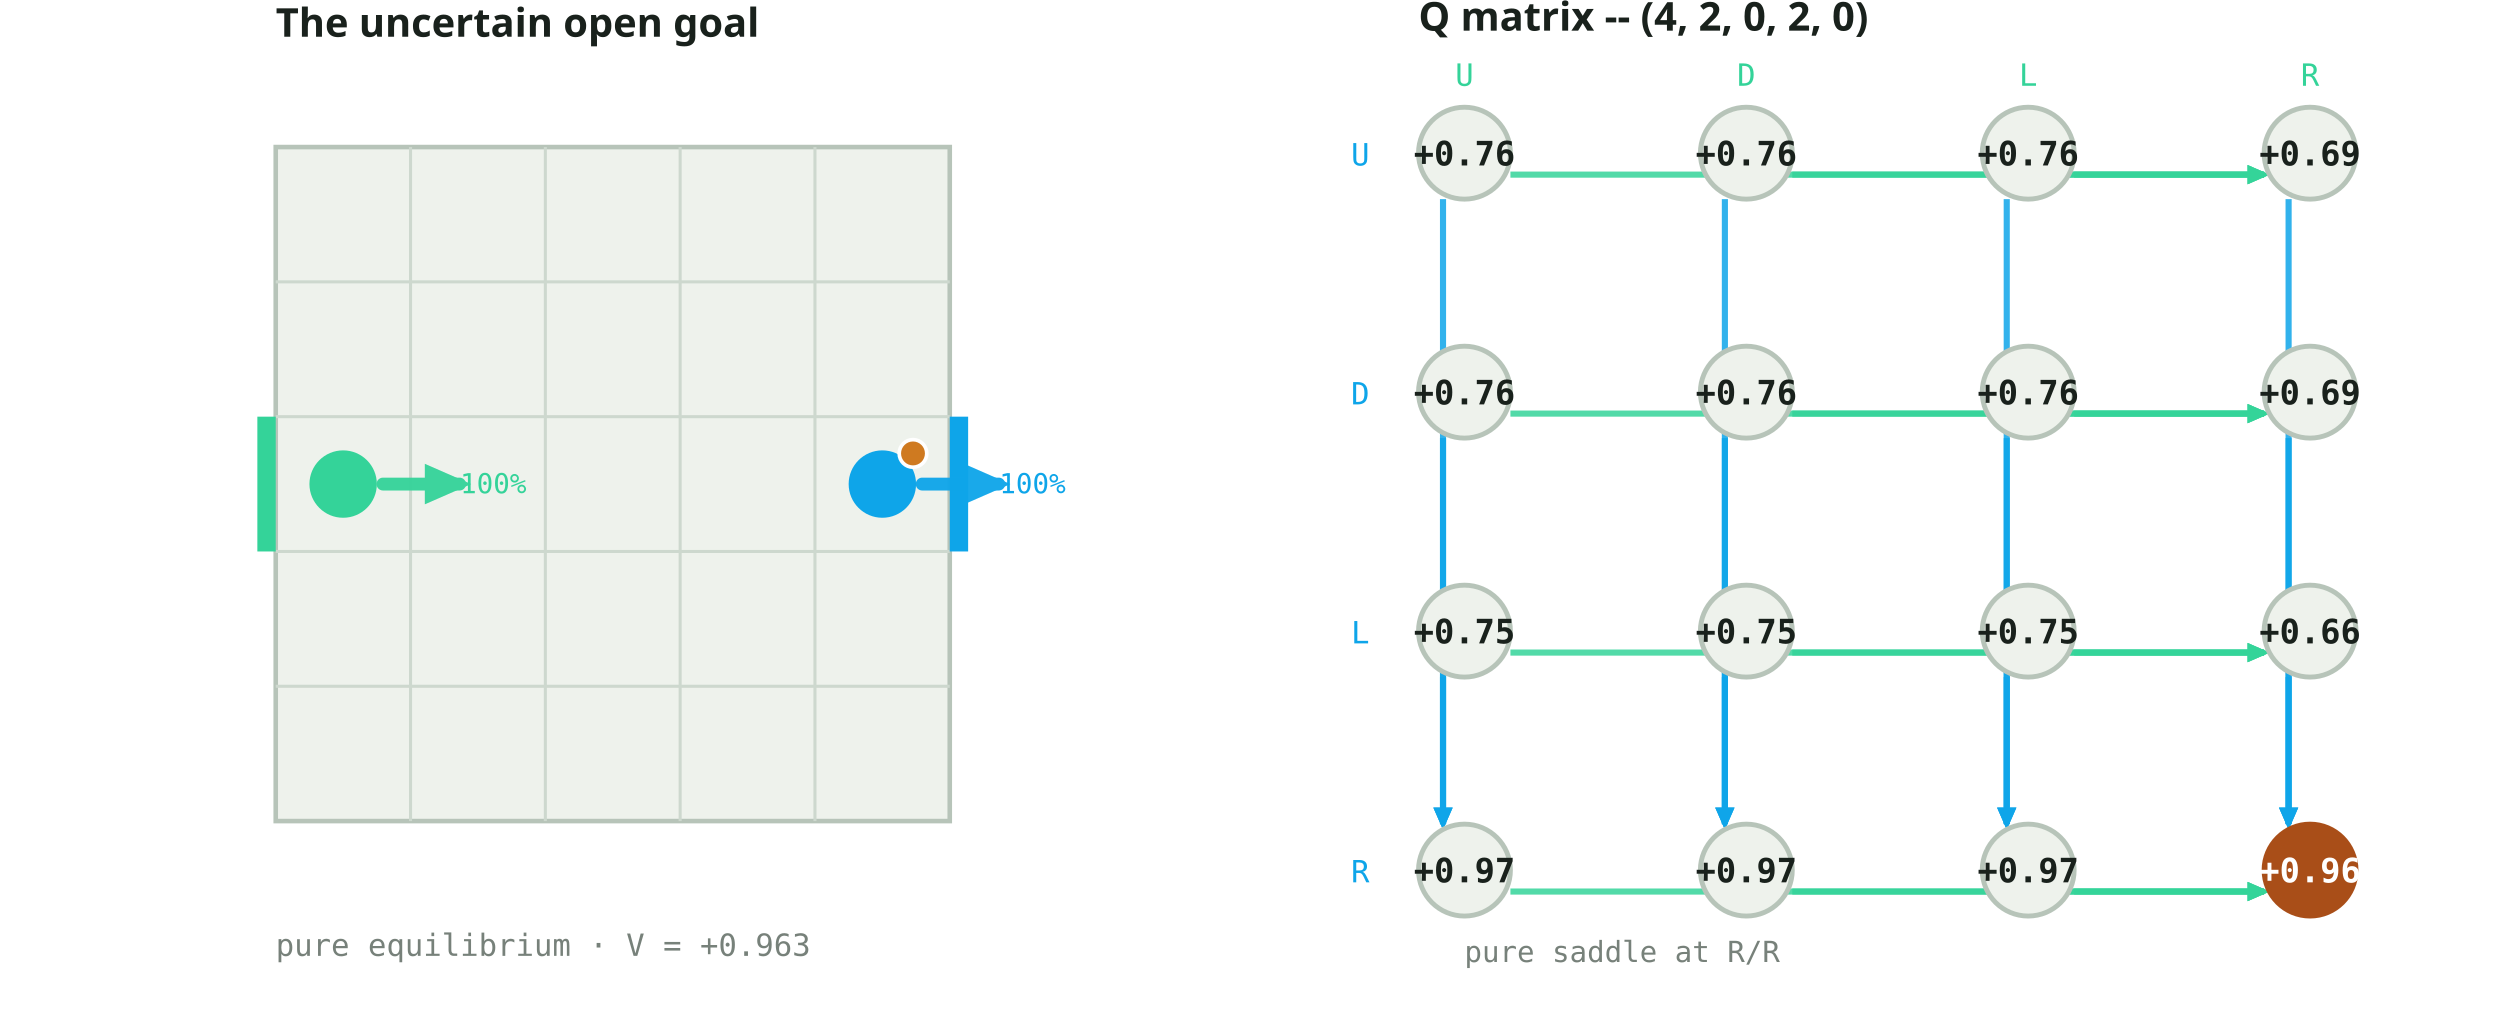
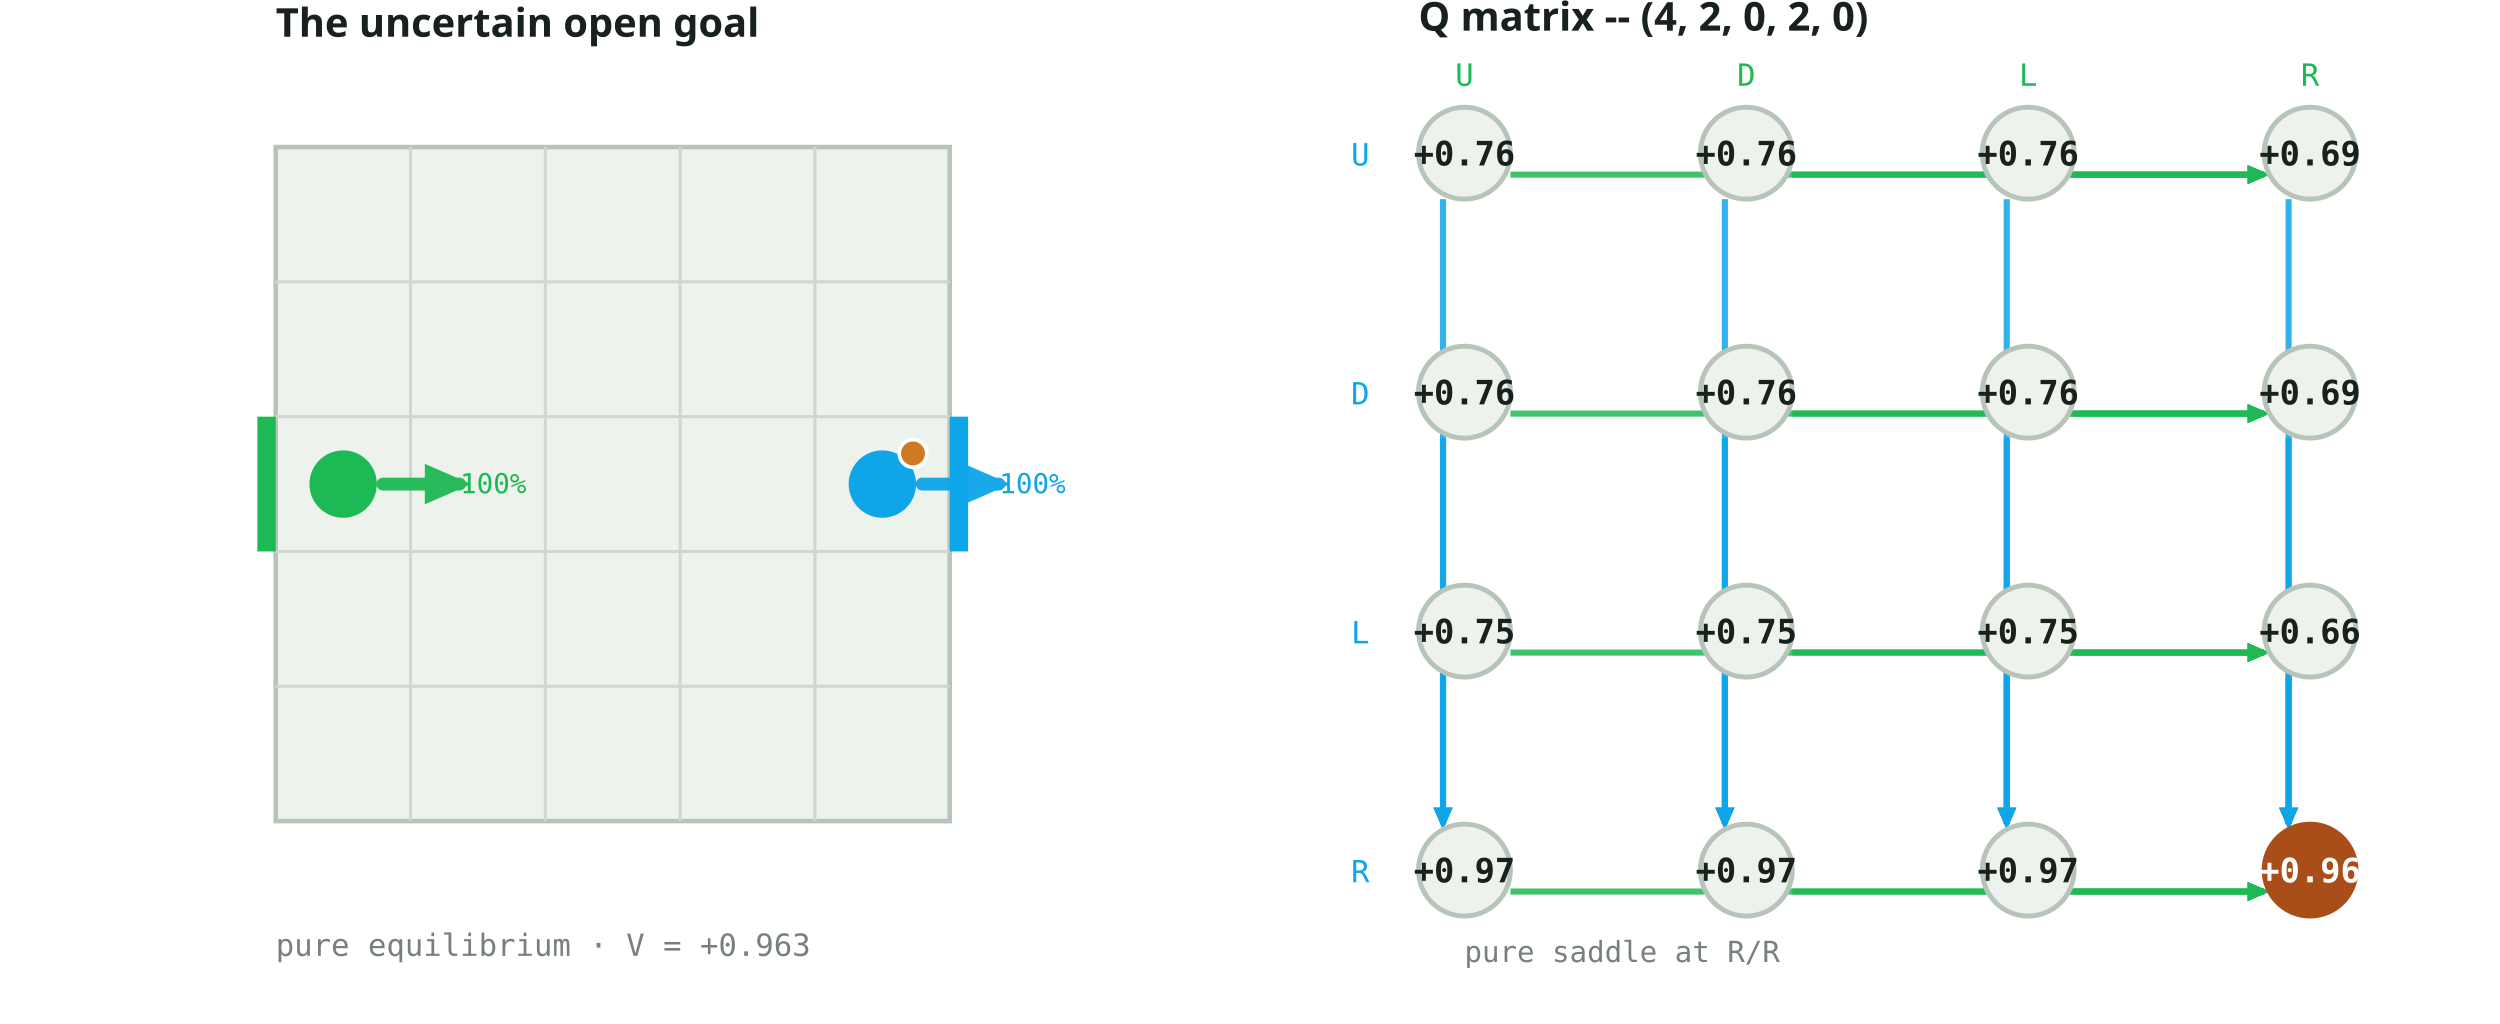
<svg xmlns="http://www.w3.org/2000/svg" viewBox="0 0 816 334" role="img" aria-label="panel">
  <g transform="translate(60.0 18.0)">
    <clipPath id="pnl0">
      <rect x="-16.0" y="-16.0" width="312.0" height="330.0" />
    </clipPath>
    <g clip-path="url(#pnl0)">
      <defs>
        <marker id="ah-2f6bb0" viewBox="0 0 8 8" refX="6" refY="4" markerWidth="3.6" markerHeight="3.6" orient="auto">
          <path d="M0 0.5 L8 4 L0 7.5 z" fill="var(--p0, #0EA5E9)" />
        </marker>
        <marker id="ah-2f8a52" viewBox="0 0 8 8" refX="6" refY="4" markerWidth="3.6" markerHeight="3.6" orient="auto">
-           <path d="M0 0.5 L8 4 L0 7.5 z" fill="var(--p1, #34D399)" />
+           <path d="M0 0.5 L8 4 L0 7.5 z" fill="var(--p1, #1DB954)" />
        </marker>
      </defs>
      <rect x="30" y="30" width="220" height="220" fill="var(--tint, #eef2ec)" stroke="var(--rule-strong, #b7c4b9)" stroke-width="1.5" />
      <line x1="74" y1="30" x2="74" y2="250" stroke="var(--rule, #cdd8ce)" stroke-width="1" />
      <line x1="118" y1="30" x2="118" y2="250" stroke="var(--rule, #cdd8ce)" stroke-width="1" />
      <line x1="162" y1="30" x2="162" y2="250" stroke="var(--rule, #cdd8ce)" stroke-width="1" />
      <line x1="206" y1="30" x2="206" y2="250" stroke="var(--rule, #cdd8ce)" stroke-width="1" />
      <line x1="30" y1="74" x2="250" y2="74" stroke="var(--rule, #cdd8ce)" stroke-width="1" />
      <line x1="30" y1="118" x2="250" y2="118" stroke="var(--rule, #cdd8ce)" stroke-width="1" />
      <line x1="30" y1="162" x2="250" y2="162" stroke="var(--rule, #cdd8ce)" stroke-width="1" />
      <line x1="30" y1="206" x2="250" y2="206" stroke="var(--rule, #cdd8ce)" stroke-width="1" />
-       <rect x="24" y="118" width="6" height="44" fill="var(--p1, #34D399)" />
+       <rect x="24" y="118" width="6" height="44" fill="var(--p1, #1DB954)" />
      <rect x="250" y="118" width="6" height="44" fill="var(--p0, #0EA5E9)" />
      <circle cx="228.0" cy="140.0" r="11" fill="var(--p0, #0EA5E9)" />
-       <circle cx="52.0" cy="140.0" r="11" fill="var(--p1, #34D399)" />
+       <circle cx="52.0" cy="140.0" r="11" fill="var(--p1, #1DB954)" />
      <circle cx="238.0" cy="130.0" r="4.5" fill="var(--ball, #cf7a20)" stroke="var(--paper, #ffffff)" stroke-width="1.2" />
      <line x1="241.0" y1="140.0" x2="266.0" y2="140.0" stroke="var(--p0, #0EA5E9)" stroke-width="4.2" stroke-linecap="round" opacity="0.95" marker-end="url(#ah-2f6bb0)" />
      <text x="277.0" y="143.0" text-anchor="middle" font-family="ui-monospace,monospace" font-size="9" fill="var(--p0, #0EA5E9)">100%</text>
-       <line x1="65.0" y1="140.0" x2="90.0" y2="140.0" stroke="var(--p1, #34D399)" stroke-width="4.2" stroke-linecap="round" opacity="0.95" marker-end="url(#ah-2f8a52)" />
-       <text x="101.0" y="143.0" text-anchor="middle" font-family="ui-monospace,monospace" font-size="9" fill="var(--p1, #34D399)">100%</text>
+       <line x1="65.0" y1="140.0" x2="90.0" y2="140.0" stroke="var(--p1, #1DB954)" stroke-width="4.2" stroke-linecap="round" opacity="0.95" marker-end="url(#ah-2f8a52)" />
+       <text x="101.0" y="143.0" text-anchor="middle" font-family="ui-monospace,monospace" font-size="9" fill="var(--p1, #1DB954)">100%</text>
      <text x="30" y="294" font-family="ui-monospace,monospace" font-size="10" fill="var(--ink-faint, #77817a)">pure equilibrium · V = +0.963</text>
      <text x="30" y="-6" font-family="Barlow Semi Condensed,sans-serif" font-weight="600" font-size="13" fill="var(--ink, #19211c)">The uncertain open goal</text>
    </g>
  </g>
  <g transform="translate(432.0 16.0)">
    <clipPath id="pnl1">
      <rect x="-16.0" y="-16.0" width="400.0" height="334.0" />
    </clipPath>
    <g clip-path="url(#pnl1)">
      <text x="31" y="-6" font-family="Barlow Semi Condensed,sans-serif" font-weight="600" font-size="13" fill="var(--ink, #19211c)">Q matrix -- (4, 2, 0, 2, 0)</text>
      <defs>
        <marker id="ah-2f6bb0" viewBox="0 0 8 8" refX="6" refY="4" markerWidth="3.6" markerHeight="3.6" orient="auto">
          <path d="M0 0.5 L8 4 L0 7.5 z" fill="var(--p0, #0EA5E9)" />
        </marker>
        <marker id="ah-2f8a52" viewBox="0 0 8 8" refX="6" refY="4" markerWidth="3.6" markerHeight="3.6" orient="auto">
-           <path d="M0 0.5 L8 4 L0 7.5 z" fill="var(--p1, #34D399)" />
+           <path d="M0 0.5 L8 4 L0 7.5 z" fill="var(--p1, #1DB954)" />
        </marker>
      </defs>
-       <text x="46" y="12" text-anchor="middle" font-family="ui-monospace,monospace" font-size="10" fill="var(--p1, #34D399)">U</text>
-       <text x="138" y="12" text-anchor="middle" font-family="ui-monospace,monospace" font-size="10" fill="var(--p1, #34D399)">D</text>
-       <text x="230" y="12" text-anchor="middle" font-family="ui-monospace,monospace" font-size="10" fill="var(--p1, #34D399)">L</text>
-       <text x="322" y="12" text-anchor="middle" font-family="ui-monospace,monospace" font-size="10" fill="var(--p1, #34D399)">R</text>
+       <text x="46" y="12" text-anchor="middle" font-family="ui-monospace,monospace" font-size="10" fill="var(--p1, #1DB954)">U</text>
+       <text x="138" y="12" text-anchor="middle" font-family="ui-monospace,monospace" font-size="10" fill="var(--p1, #1DB954)">D</text>
+       <text x="230" y="12" text-anchor="middle" font-family="ui-monospace,monospace" font-size="10" fill="var(--p1, #1DB954)">L</text>
+       <text x="322" y="12" text-anchor="middle" font-family="ui-monospace,monospace" font-size="10" fill="var(--p1, #1DB954)">R</text>
      <text x="12" y="38" text-anchor="middle" font-family="ui-monospace,monospace" font-size="10" fill="var(--p0, #0EA5E9)">U</text>
      <text x="12" y="116" text-anchor="middle" font-family="ui-monospace,monospace" font-size="10" fill="var(--p0, #0EA5E9)">D</text>
      <text x="12" y="194" text-anchor="middle" font-family="ui-monospace,monospace" font-size="10" fill="var(--p0, #0EA5E9)">L</text>
      <text x="12" y="272" text-anchor="middle" font-family="ui-monospace,monospace" font-size="10" fill="var(--p0, #0EA5E9)">R</text>
      <line x1="39.0" y1="49.0" x2="39.0" y2="253.0" stroke="var(--p0, #0EA5E9)" stroke-width="2" marker-end="url(#ah-2f6bb0)" opacity=".85" />
      <line x1="39.0" y1="127.0" x2="39.0" y2="253.0" stroke="var(--p0, #0EA5E9)" stroke-width="2" marker-end="url(#ah-2f6bb0)" opacity=".85" />
      <line x1="39.0" y1="205.0" x2="39.0" y2="253.0" stroke="var(--p0, #0EA5E9)" stroke-width="2" marker-end="url(#ah-2f6bb0)" opacity=".85" />
      <line x1="131.0" y1="49.0" x2="131.0" y2="253.0" stroke="var(--p0, #0EA5E9)" stroke-width="2" marker-end="url(#ah-2f6bb0)" opacity=".85" />
      <line x1="131.0" y1="127.0" x2="131.0" y2="253.0" stroke="var(--p0, #0EA5E9)" stroke-width="2" marker-end="url(#ah-2f6bb0)" opacity=".85" />
      <line x1="131.0" y1="205.0" x2="131.0" y2="253.0" stroke="var(--p0, #0EA5E9)" stroke-width="2" marker-end="url(#ah-2f6bb0)" opacity=".85" />
      <line x1="223.0" y1="49.0" x2="223.0" y2="253.0" stroke="var(--p0, #0EA5E9)" stroke-width="2" marker-end="url(#ah-2f6bb0)" opacity=".85" />
      <line x1="223.0" y1="127.0" x2="223.0" y2="253.0" stroke="var(--p0, #0EA5E9)" stroke-width="2" marker-end="url(#ah-2f6bb0)" opacity=".85" />
      <line x1="223.0" y1="205.0" x2="223.0" y2="253.0" stroke="var(--p0, #0EA5E9)" stroke-width="2" marker-end="url(#ah-2f6bb0)" opacity=".85" />
      <line x1="315.0" y1="49.0" x2="315.0" y2="253.0" stroke="var(--p0, #0EA5E9)" stroke-width="2" marker-end="url(#ah-2f6bb0)" opacity=".85" />
      <line x1="315.0" y1="127.0" x2="315.0" y2="253.0" stroke="var(--p0, #0EA5E9)" stroke-width="2" marker-end="url(#ah-2f6bb0)" opacity=".85" />
      <line x1="315.0" y1="205.0" x2="315.0" y2="253.0" stroke="var(--p0, #0EA5E9)" stroke-width="2" marker-end="url(#ah-2f6bb0)" opacity=".85" />
-       <line x1="61.0" y1="41.0" x2="307.0" y2="41.0" stroke="var(--p1, #34D399)" stroke-width="2" marker-end="url(#ah-2f8a52)" opacity=".85" />
-       <line x1="153.0" y1="41.0" x2="307.0" y2="41.0" stroke="var(--p1, #34D399)" stroke-width="2" marker-end="url(#ah-2f8a52)" opacity=".85" />
-       <line x1="245.0" y1="41.0" x2="307.0" y2="41.0" stroke="var(--p1, #34D399)" stroke-width="2" marker-end="url(#ah-2f8a52)" opacity=".85" />
-       <line x1="61.0" y1="119.0" x2="307.0" y2="119.0" stroke="var(--p1, #34D399)" stroke-width="2" marker-end="url(#ah-2f8a52)" opacity=".85" />
-       <line x1="153.0" y1="119.0" x2="307.0" y2="119.0" stroke="var(--p1, #34D399)" stroke-width="2" marker-end="url(#ah-2f8a52)" opacity=".85" />
-       <line x1="245.0" y1="119.0" x2="307.0" y2="119.0" stroke="var(--p1, #34D399)" stroke-width="2" marker-end="url(#ah-2f8a52)" opacity=".85" />
-       <line x1="61.0" y1="197.0" x2="307.0" y2="197.0" stroke="var(--p1, #34D399)" stroke-width="2" marker-end="url(#ah-2f8a52)" opacity=".85" />
-       <line x1="153.0" y1="197.0" x2="307.0" y2="197.0" stroke="var(--p1, #34D399)" stroke-width="2" marker-end="url(#ah-2f8a52)" opacity=".85" />
-       <line x1="245.0" y1="197.0" x2="307.0" y2="197.0" stroke="var(--p1, #34D399)" stroke-width="2" marker-end="url(#ah-2f8a52)" opacity=".85" />
-       <line x1="61.0" y1="275.0" x2="307.0" y2="275.0" stroke="var(--p1, #34D399)" stroke-width="2" marker-end="url(#ah-2f8a52)" opacity=".85" />
-       <line x1="153.0" y1="275.0" x2="307.0" y2="275.0" stroke="var(--p1, #34D399)" stroke-width="2" marker-end="url(#ah-2f8a52)" opacity=".85" />
-       <line x1="245.0" y1="275.0" x2="307.0" y2="275.0" stroke="var(--p1, #34D399)" stroke-width="2" marker-end="url(#ah-2f8a52)" opacity=".85" />
+       <line x1="61.0" y1="41.0" x2="307.0" y2="41.0" stroke="var(--p1, #1DB954)" stroke-width="2" marker-end="url(#ah-2f8a52)" opacity=".85" />
+       <line x1="153.0" y1="41.0" x2="307.0" y2="41.0" stroke="var(--p1, #1DB954)" stroke-width="2" marker-end="url(#ah-2f8a52)" opacity=".85" />
+       <line x1="245.0" y1="41.0" x2="307.0" y2="41.0" stroke="var(--p1, #1DB954)" stroke-width="2" marker-end="url(#ah-2f8a52)" opacity=".85" />
+       <line x1="61.0" y1="119.0" x2="307.0" y2="119.0" stroke="var(--p1, #1DB954)" stroke-width="2" marker-end="url(#ah-2f8a52)" opacity=".85" />
+       <line x1="153.0" y1="119.0" x2="307.0" y2="119.0" stroke="var(--p1, #1DB954)" stroke-width="2" marker-end="url(#ah-2f8a52)" opacity=".85" />
+       <line x1="245.0" y1="119.0" x2="307.0" y2="119.0" stroke="var(--p1, #1DB954)" stroke-width="2" marker-end="url(#ah-2f8a52)" opacity=".85" />
+       <line x1="61.0" y1="197.0" x2="307.0" y2="197.0" stroke="var(--p1, #1DB954)" stroke-width="2" marker-end="url(#ah-2f8a52)" opacity=".85" />
+       <line x1="153.0" y1="197.0" x2="307.0" y2="197.0" stroke="var(--p1, #1DB954)" stroke-width="2" marker-end="url(#ah-2f8a52)" opacity=".85" />
+       <line x1="245.0" y1="197.0" x2="307.0" y2="197.0" stroke="var(--p1, #1DB954)" stroke-width="2" marker-end="url(#ah-2f8a52)" opacity=".85" />
+       <line x1="61.0" y1="275.0" x2="307.0" y2="275.0" stroke="var(--p1, #1DB954)" stroke-width="2" marker-end="url(#ah-2f8a52)" opacity=".85" />
+       <line x1="153.0" y1="275.0" x2="307.0" y2="275.0" stroke="var(--p1, #1DB954)" stroke-width="2" marker-end="url(#ah-2f8a52)" opacity=".85" />
+       <line x1="245.0" y1="275.0" x2="307.0" y2="275.0" stroke="var(--p1, #1DB954)" stroke-width="2" marker-end="url(#ah-2f8a52)" opacity=".85" />
      <circle cx="46.0" cy="34.0" r="15" fill="var(--tint, #eef2ec)" stroke="var(--rule-strong, #b7c4b9)" stroke-width="1.6" />
      <text x="46.0" y="38.0" text-anchor="middle" font-family="ui-monospace,monospace" font-weight="600" font-size="11" fill="var(--ink, #19211c)">+0.76</text>
      <circle cx="138.0" cy="34.0" r="15" fill="var(--tint, #eef2ec)" stroke="var(--rule-strong, #b7c4b9)" stroke-width="1.6" />
      <text x="138.0" y="38.0" text-anchor="middle" font-family="ui-monospace,monospace" font-weight="600" font-size="11" fill="var(--ink, #19211c)">+0.76</text>
      <circle cx="230.0" cy="34.0" r="15" fill="var(--tint, #eef2ec)" stroke="var(--rule-strong, #b7c4b9)" stroke-width="1.6" />
      <text x="230.0" y="38.0" text-anchor="middle" font-family="ui-monospace,monospace" font-weight="600" font-size="11" fill="var(--ink, #19211c)">+0.76</text>
      <circle cx="322.0" cy="34.0" r="15" fill="var(--tint, #eef2ec)" stroke="var(--rule-strong, #b7c4b9)" stroke-width="1.6" />
      <text x="322.0" y="38.0" text-anchor="middle" font-family="ui-monospace,monospace" font-weight="600" font-size="11" fill="var(--ink, #19211c)">+0.69</text>
      <circle cx="46.0" cy="112.0" r="15" fill="var(--tint, #eef2ec)" stroke="var(--rule-strong, #b7c4b9)" stroke-width="1.6" />
      <text x="46.0" y="116.0" text-anchor="middle" font-family="ui-monospace,monospace" font-weight="600" font-size="11" fill="var(--ink, #19211c)">+0.76</text>
      <circle cx="138.0" cy="112.0" r="15" fill="var(--tint, #eef2ec)" stroke="var(--rule-strong, #b7c4b9)" stroke-width="1.6" />
      <text x="138.0" y="116.0" text-anchor="middle" font-family="ui-monospace,monospace" font-weight="600" font-size="11" fill="var(--ink, #19211c)">+0.76</text>
      <circle cx="230.0" cy="112.0" r="15" fill="var(--tint, #eef2ec)" stroke="var(--rule-strong, #b7c4b9)" stroke-width="1.6" />
      <text x="230.0" y="116.0" text-anchor="middle" font-family="ui-monospace,monospace" font-weight="600" font-size="11" fill="var(--ink, #19211c)">+0.76</text>
      <circle cx="322.0" cy="112.0" r="15" fill="var(--tint, #eef2ec)" stroke="var(--rule-strong, #b7c4b9)" stroke-width="1.6" />
      <text x="322.0" y="116.0" text-anchor="middle" font-family="ui-monospace,monospace" font-weight="600" font-size="11" fill="var(--ink, #19211c)">+0.69</text>
      <circle cx="46.0" cy="190.0" r="15" fill="var(--tint, #eef2ec)" stroke="var(--rule-strong, #b7c4b9)" stroke-width="1.6" />
      <text x="46.0" y="194.0" text-anchor="middle" font-family="ui-monospace,monospace" font-weight="600" font-size="11" fill="var(--ink, #19211c)">+0.75</text>
      <circle cx="138.0" cy="190.0" r="15" fill="var(--tint, #eef2ec)" stroke="var(--rule-strong, #b7c4b9)" stroke-width="1.6" />
      <text x="138.0" y="194.0" text-anchor="middle" font-family="ui-monospace,monospace" font-weight="600" font-size="11" fill="var(--ink, #19211c)">+0.75</text>
      <circle cx="230.0" cy="190.0" r="15" fill="var(--tint, #eef2ec)" stroke="var(--rule-strong, #b7c4b9)" stroke-width="1.6" />
      <text x="230.0" y="194.0" text-anchor="middle" font-family="ui-monospace,monospace" font-weight="600" font-size="11" fill="var(--ink, #19211c)">+0.75</text>
      <circle cx="322.0" cy="190.0" r="15" fill="var(--tint, #eef2ec)" stroke="var(--rule-strong, #b7c4b9)" stroke-width="1.6" />
      <text x="322.0" y="194.0" text-anchor="middle" font-family="ui-monospace,monospace" font-weight="600" font-size="11" fill="var(--ink, #19211c)">+0.66</text>
      <circle cx="46.0" cy="268.0" r="15" fill="var(--tint, #eef2ec)" stroke="var(--rule-strong, #b7c4b9)" stroke-width="1.6" />
      <text x="46.0" y="272.0" text-anchor="middle" font-family="ui-monospace,monospace" font-weight="600" font-size="11" fill="var(--ink, #19211c)">+0.97</text>
      <circle cx="138.0" cy="268.0" r="15" fill="var(--tint, #eef2ec)" stroke="var(--rule-strong, #b7c4b9)" stroke-width="1.6" />
      <text x="138.0" y="272.0" text-anchor="middle" font-family="ui-monospace,monospace" font-weight="600" font-size="11" fill="var(--ink, #19211c)">+0.97</text>
      <circle cx="230.0" cy="268.0" r="15" fill="var(--tint, #eef2ec)" stroke="var(--rule-strong, #b7c4b9)" stroke-width="1.6" />
      <text x="230.0" y="272.0" text-anchor="middle" font-family="ui-monospace,monospace" font-weight="600" font-size="11" fill="var(--ink, #19211c)">+0.97</text>
      <circle cx="322.0" cy="268.0" r="15" fill="#a94e18" stroke="#a94e18" stroke-width="1.6" />
      <text x="322.0" y="272.0" text-anchor="middle" font-family="ui-monospace,monospace" font-weight="600" font-size="11" fill="var(--paper, #ffffff)">+0.96</text>
      <text x="46" y="298" font-family="ui-monospace,monospace" font-size="9.5" fill="var(--ink-faint, #77817a)">pure saddle at R/R</text>
    </g>
  </g>
</svg>
